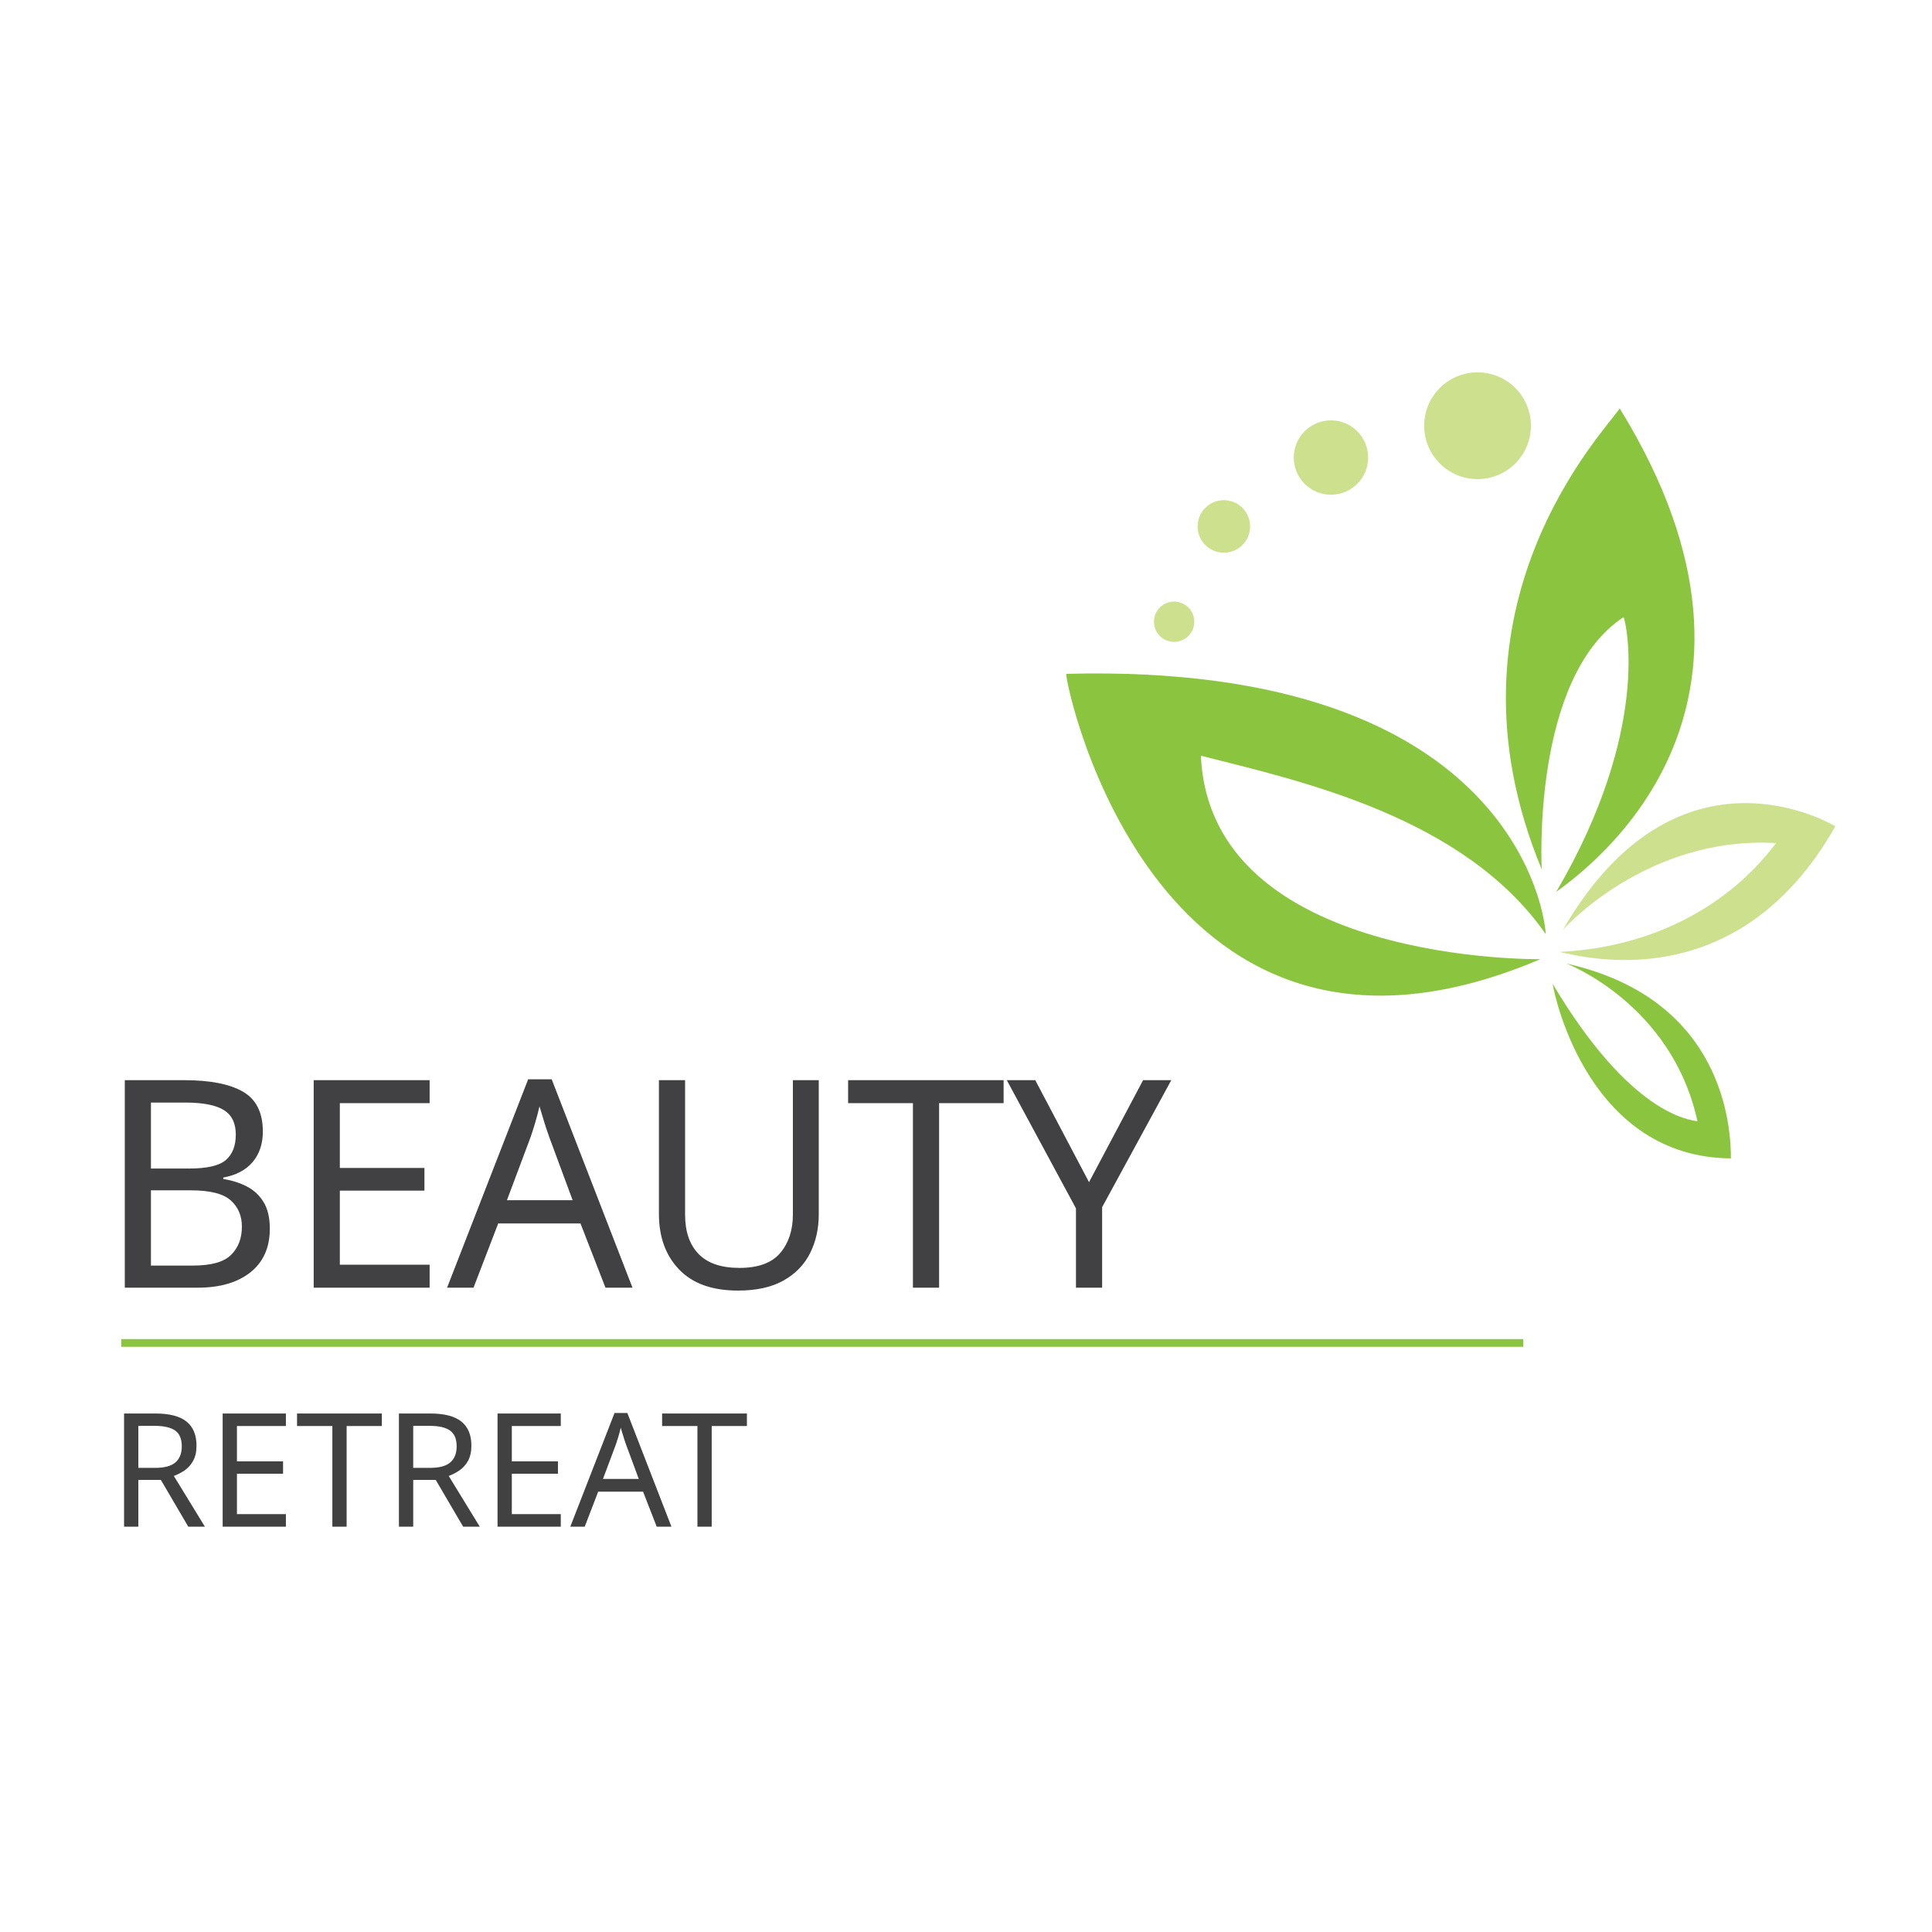
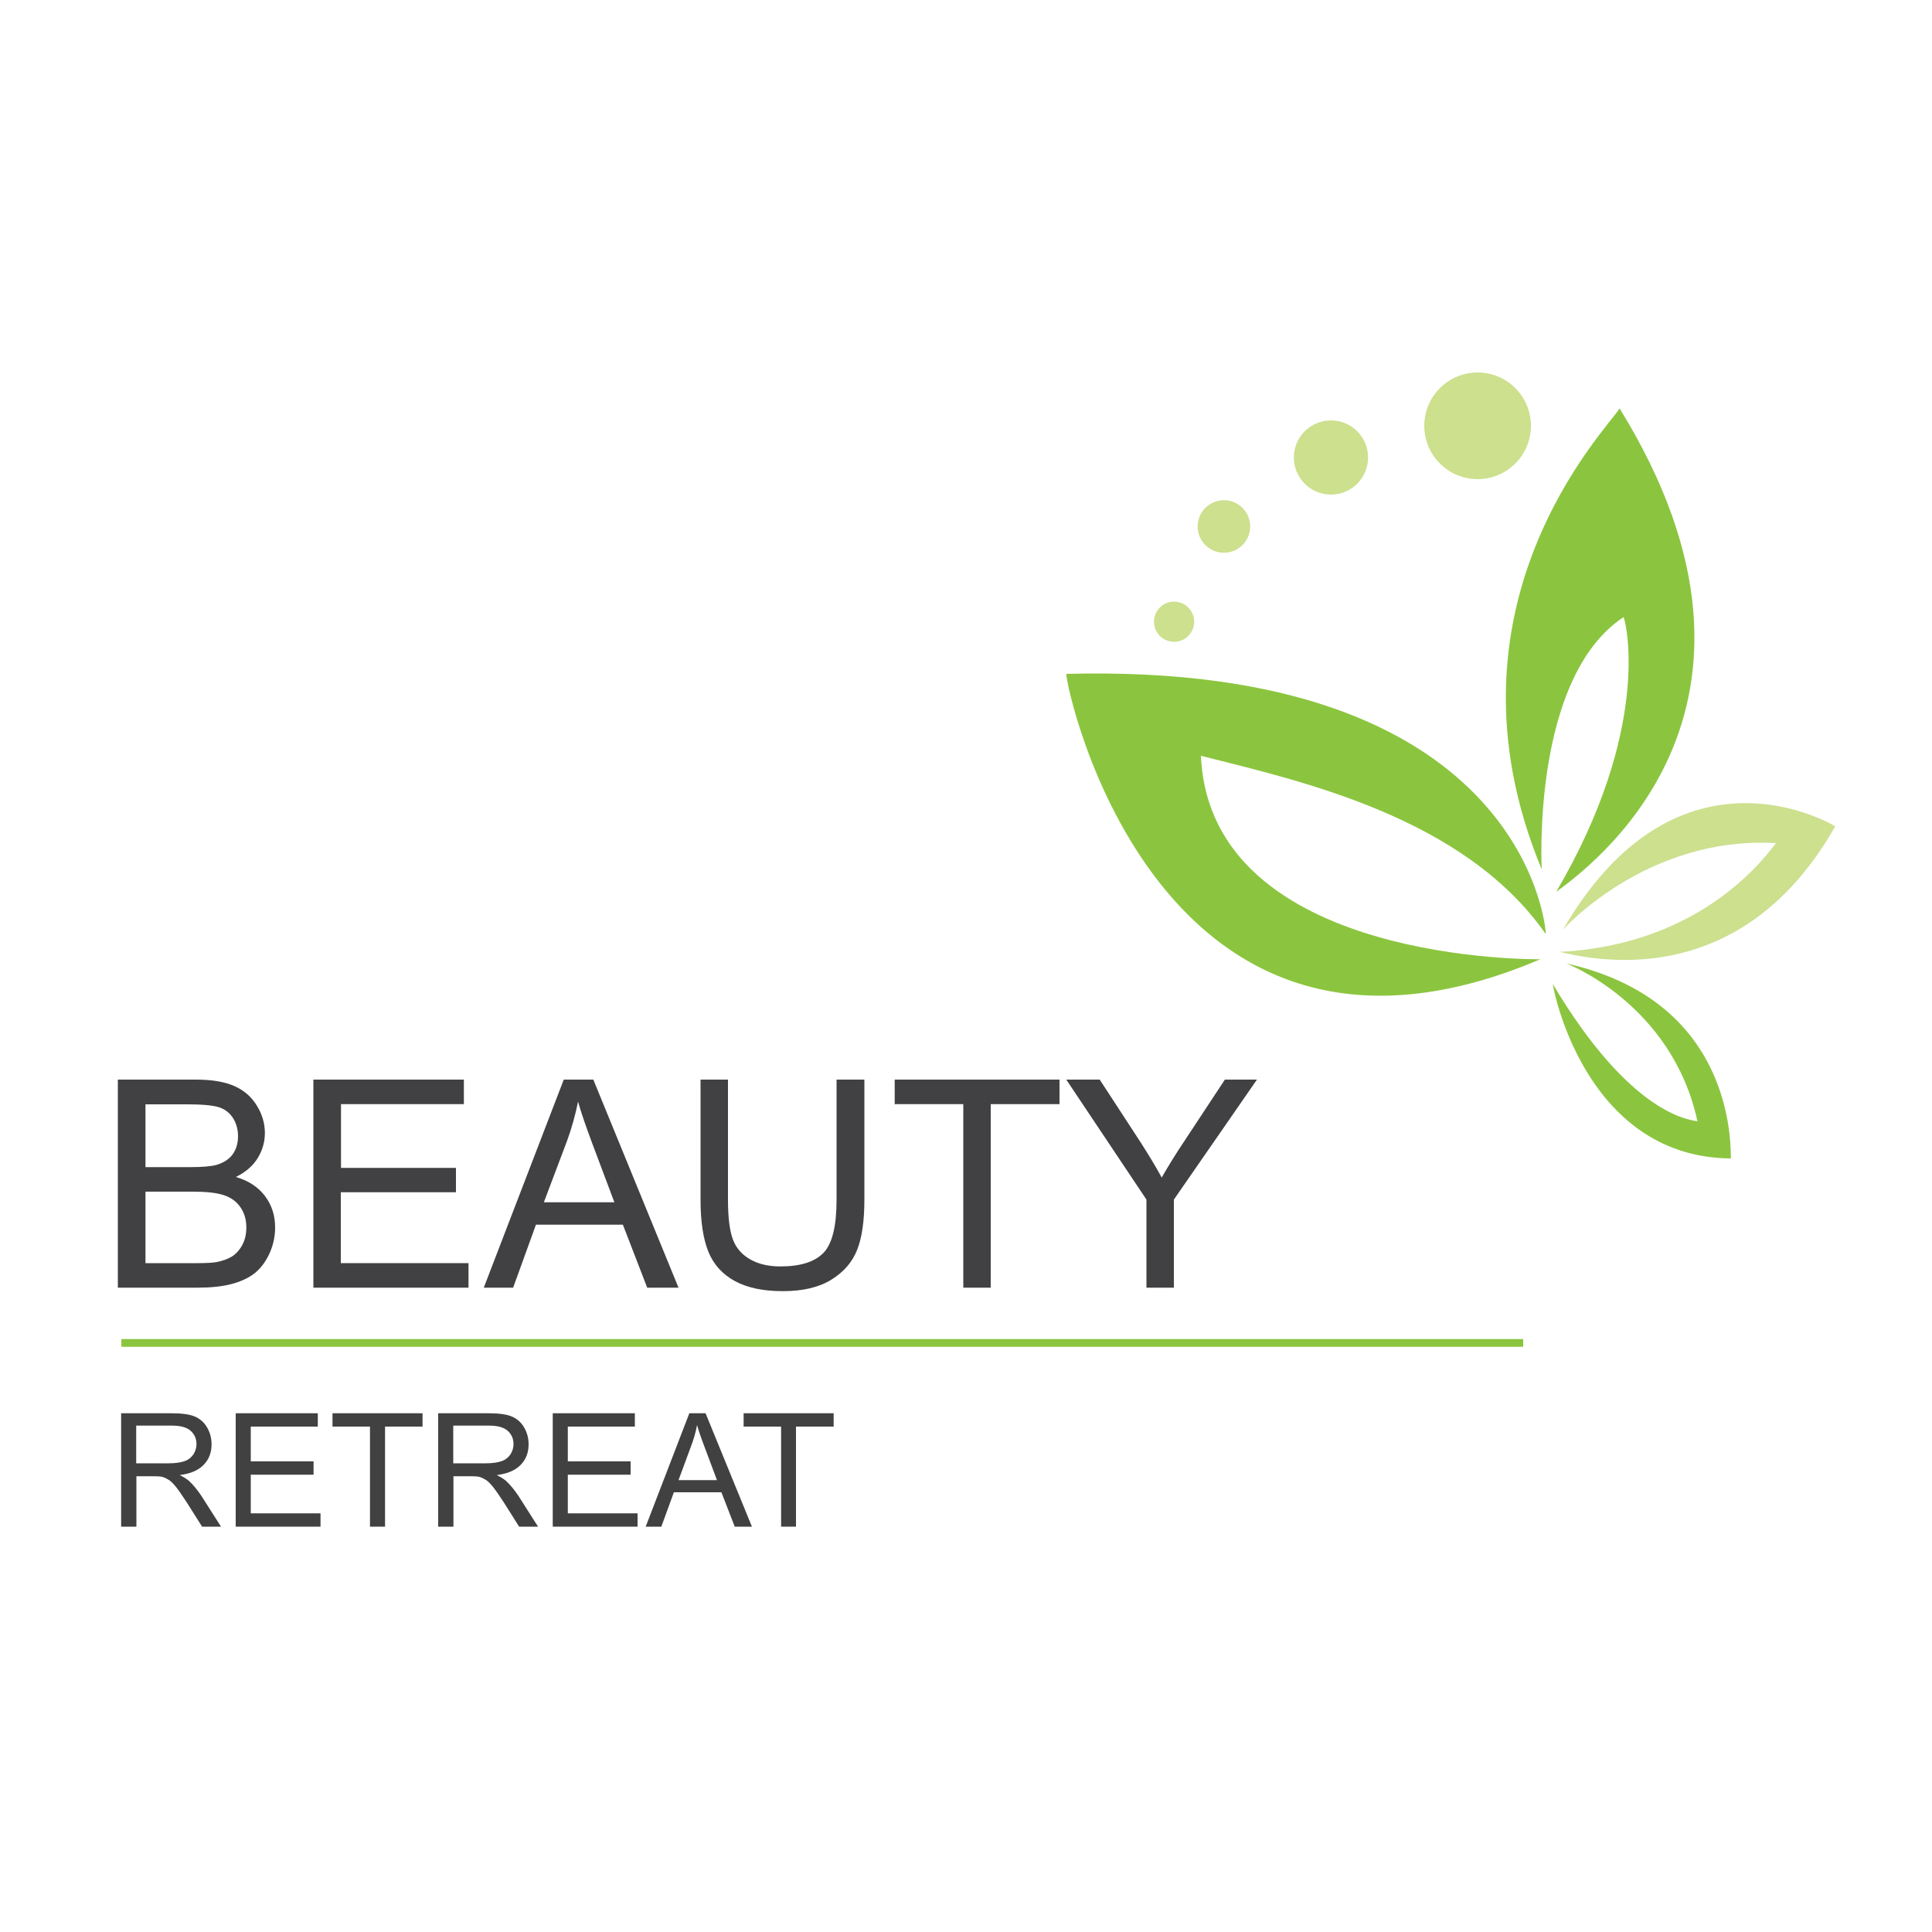
- <svg xmlns="http://www.w3.org/2000/svg" id="Layer_2" data-name="Layer 2" viewBox="0 0 1000 1000">
-   <defs>
-     <style>.cls-1{fill:#8bc53f;}.cls-2{fill:#cce08e;}.cls-3{font-size:150.42px;fill:#414143;}.cls-3,.cls-4{font-family:MesmerizeEl-Regular, Mesmerize;}.cls-4{font-size:82.05px;fill:#414142;}.cls-5{fill:none;stroke:#8bc53f;stroke-miterlimit:10;stroke-width:4px;}</style>
-   </defs>
-   <path class="cls-1" d="M797.32,496.46S626.38,499.2,621.59,391.17c51.28,13,136.07,31.45,178.46,92.3,0-6.15-13.67-140.85-248.2-134.69C551.85,357,599.71,580.56,797.32,496.46Z" />
-   <path class="cls-1" d="M798,450s-5.47-99.14,42.39-130.6c1.37,3.42,14.36,58.12-34.87,142.22,15.73-11.62,129.91-93,32.82-250.25C832.19,221.6,741.25,313.22,798,450Z" />
-   <path class="cls-2" d="M809,481.22s43.16-48.72,110.35-44.84c-4.27,5-36.57,52.46-112.16,56.34,13.31,2.84,92.39,23.9,142.78-65C950,427.72,868.86,377.85,809,481.22Z" />
-   <path class="cls-1" d="M810.79,498.74s54.58,20.79,67.82,81.65c-4.51-.89-34.69-3.56-74.94-71.13,1.35,8.65,19.57,89.8,92.25,90.32C895.92,584.07,892.82,517.1,810.79,498.74Z" />
-   <circle class="cls-2" cx="688.9" cy="236.82" r="19.25" />
-   <circle class="cls-2" cx="633.47" cy="272.49" r="13.59" />
-   <circle class="cls-2" cx="607.72" cy="321.81" r="10.43" />
-   <circle class="cls-2" cx="764.78" cy="220.36" r="27.63" />
-   <text class="cls-3" transform="translate(50 666.5)">BEAUTY</text>
-   <text class="cls-4" transform="translate(56.26 790.2)">RETREAT</text>
-   <line class="cls-5" x1="62.78" y1="695.11" x2="788.43" y2="695.11" />
+ <svg xmlns="http://www.w3.org/2000/svg" version="1.1" id="Layer_2_00000103227007390612763160000012188338226264433080_" x="0px" y="0px" viewBox="0 0 1000 1000" style="enable-background:new 0 0 1000 1000;" xml:space="preserve">
+   <style type="text/css">
+ 	.st0{fill:#8BC53F;}
+ 	.st1{fill:#CCE08E;}
+ 	.st2{enable-background:new    ;}
+ 	.st3{fill:#414143;}
+ 	.st4{fill:#414142;}
+ 	.st5{fill:none;stroke:#8BC53F;stroke-width:4;stroke-miterlimit:10;}
+ </style>
+   <path class="st0" d="M797.3,496.5c0,0-170.9,2.7-175.7-105.3c51.3,13,136.1,31.5,178.5,92.3c0-6.1-13.7-140.9-248.2-134.7  C551.8,357,599.7,580.6,797.3,496.5z" />
+   <path class="st0" d="M798,450c0,0-5.5-99.1,42.4-130.6c1.4,3.4,14.4,58.1-34.9,142.2c15.7-11.6,129.9-93,32.8-250.2  C832.2,221.6,741.2,313.2,798,450z" />
+   <path class="st1" d="M809,481.2c0,0,43.2-48.7,110.3-44.8c-4.3,5-36.6,52.5-112.2,56.3c13.3,2.8,92.4,23.9,142.8-65  C950,427.7,868.9,377.9,809,481.2z" />
+   <path class="st0" d="M810.8,498.7c0,0,54.6,20.8,67.8,81.7c-4.5-0.9-34.7-3.6-74.9-71.1c1.3,8.7,19.6,89.8,92.2,90.3  C895.9,584.1,892.8,517.1,810.8,498.7z" />
+   <circle class="st1" cx="688.9" cy="236.8" r="19.2" />
+   <circle class="st1" cx="633.5" cy="272.5" r="13.6" />
+   <circle class="st1" cx="607.7" cy="321.8" r="10.4" />
+   <circle class="st1" cx="764.8" cy="220.4" r="27.6" />
+   <g class="st2">
+     <path class="st3" d="M61,666.5V558.8h40.4c8.2,0,14.8,1.1,19.8,3.3c5,2.2,8.9,5.5,11.7,10.1c2.8,4.5,4.2,9.3,4.2,14.2   c0,4.6-1.2,8.9-3.7,13c-2.5,4.1-6.3,7.3-11.3,9.8c6.5,1.9,11.5,5.2,15,9.8c3.5,4.6,5.3,10,5.3,16.3c0,5-1.1,9.7-3.2,14.1   c-2.1,4.3-4.8,7.7-7.9,10c-3.1,2.3-7.1,4.1-11.8,5.3c-4.7,1.2-10.5,1.8-17.4,1.8H61z M75.3,604.1h23.3c6.3,0,10.8-0.4,13.6-1.2   c3.6-1.1,6.4-2.9,8.2-5.4c1.8-2.5,2.8-5.6,2.8-9.4c0-3.6-0.9-6.7-2.6-9.4c-1.7-2.7-4.2-4.6-7.3-5.6c-3.2-1-8.6-1.5-16.4-1.5H75.3   V604.1z M75.3,653.8h26.8c4.6,0,7.8-0.2,9.7-0.5c3.3-0.6,6-1.6,8.2-2.9c2.2-1.4,4-3.4,5.4-6c1.4-2.6,2.1-5.6,2.1-9.1   c0-4-1-7.5-3.1-10.5c-2.1-3-4.9-5-8.6-6.2c-3.6-1.2-8.9-1.8-15.8-1.8H75.3V653.8z" />
+     <path class="st3" d="M162.2,666.5V558.8h77.9v12.7h-63.6v33H236v12.6h-59.6v36.7h66.1v12.7H162.2z" />
+     <path class="st3" d="M250.4,666.5l41.4-107.7h15.3l44.1,107.7H335l-12.6-32.6h-45l-11.8,32.6H250.4z M281.5,622.3H318l-11.2-29.8   c-3.4-9.1-6-16.5-7.6-22.3c-1.4,6.9-3.3,13.8-5.8,20.6L281.5,622.3z" />
+     <path class="st3" d="M433.2,558.8h14.2V621c0,10.8-1.2,19.4-3.7,25.8s-6.9,11.5-13.3,15.5c-6.4,4-14.8,6-25.2,6   c-10.1,0-18.3-1.7-24.8-5.2c-6.4-3.5-11-8.5-13.7-15.1c-2.7-6.6-4.1-15.6-4.1-27v-62.2h14.2V621c0,9.4,0.9,16.2,2.6,20.7   c1.7,4.4,4.7,7.8,9,10.2c4.2,2.4,9.4,3.6,15.5,3.6c10.5,0,17.9-2.4,22.4-7.1c4.5-4.7,6.7-13.9,6.7-27.4V558.8z" />
+     <path class="st3" d="M498.6,666.5v-95h-35.5v-12.7h85.3v12.7h-35.6v95H498.6z" />
+     <path class="st3" d="M593.4,666.5v-45.6l-41.5-62.1h17.3l21.2,32.5c3.9,6.1,7.6,12.1,10.9,18.2c3.2-5.6,7.1-12,11.8-19l20.9-31.7   h16.6l-43,62.1v45.6H593.4z" />
+   </g>
+   <g class="st2">
+     <path class="st4" d="M62.7,790.2v-58.7h26c5.2,0,9.2,0.5,11.9,1.6c2.7,1.1,4.9,2.9,6.5,5.6c1.6,2.7,2.4,5.6,2.4,8.9   c0,4.2-1.3,7.7-4,10.5c-2.7,2.9-6.9,4.7-12.5,5.4c2.1,1,3.6,2,4.7,2.9c2.3,2.1,4.4,4.7,6.5,7.8l10.2,16h-9.8L96.9,778   c-2.3-3.5-4.1-6.2-5.6-8.1c-1.5-1.9-2.8-3.2-3.9-3.9c-1.2-0.7-2.3-1.3-3.5-1.6c-0.9-0.2-2.3-0.3-4.3-0.3h-9v26.1H62.7z M70.5,757.4   h16.7c3.6,0,6.3-0.4,8.3-1.1c2-0.7,3.5-1.9,4.6-3.5c1-1.6,1.6-3.4,1.6-5.3c0-2.8-1-5.1-3-6.9c-2-1.8-5.2-2.7-9.6-2.7H70.5V757.4z" />
+     <path class="st4" d="M122,790.2v-58.7h42.5v6.9h-34.7v18h32.5v6.9h-32.5v20h36.1v6.9H122z" />
+     <path class="st4" d="M191.5,790.2v-51.8h-19.4v-6.9h46.6v6.9h-19.4v51.8H191.5z" />
+     <path class="st4" d="M226.8,790.2v-58.7h26c5.2,0,9.2,0.5,11.9,1.6c2.7,1.1,4.9,2.9,6.5,5.6c1.6,2.7,2.4,5.6,2.4,8.9   c0,4.2-1.3,7.7-4,10.5c-2.7,2.9-6.9,4.7-12.5,5.4c2.1,1,3.6,2,4.7,2.9c2.3,2.1,4.4,4.7,6.5,7.8l10.2,16h-9.8L261,778   c-2.3-3.5-4.1-6.2-5.6-8.1c-1.5-1.9-2.8-3.2-3.9-3.9c-1.2-0.7-2.3-1.3-3.5-1.6c-0.9-0.2-2.3-0.3-4.3-0.3h-9v26.1H226.8z    M234.6,757.4h16.7c3.6,0,6.3-0.4,8.3-1.1c2-0.7,3.5-1.9,4.6-3.5c1-1.6,1.6-3.4,1.6-5.3c0-2.8-1-5.1-3-6.9c-2-1.8-5.2-2.7-9.6-2.7   h-18.6V757.4z" />
+     <path class="st4" d="M286.1,790.2v-58.7h42.5v6.9h-34.7v18h32.5v6.9h-32.5v20h36.1v6.9H286.1z" />
+     <path class="st4" d="M334.2,790.2l22.6-58.7h8.4l24,58.7h-8.9l-6.9-17.8h-24.6l-6.5,17.8H334.2z M351.2,766.1h19.9l-6.1-16.3   c-1.9-4.9-3.3-9-4.2-12.2c-0.7,3.8-1.8,7.5-3.2,11.2L351.2,766.1z" />
+     <path class="st4" d="M404.3,790.2v-51.8h-19.4v-6.9h46.6v6.9H412v51.8H404.3z" />
+   </g>
+   <line class="st5" x1="62.8" y1="695.1" x2="788.4" y2="695.1" />
</svg>
